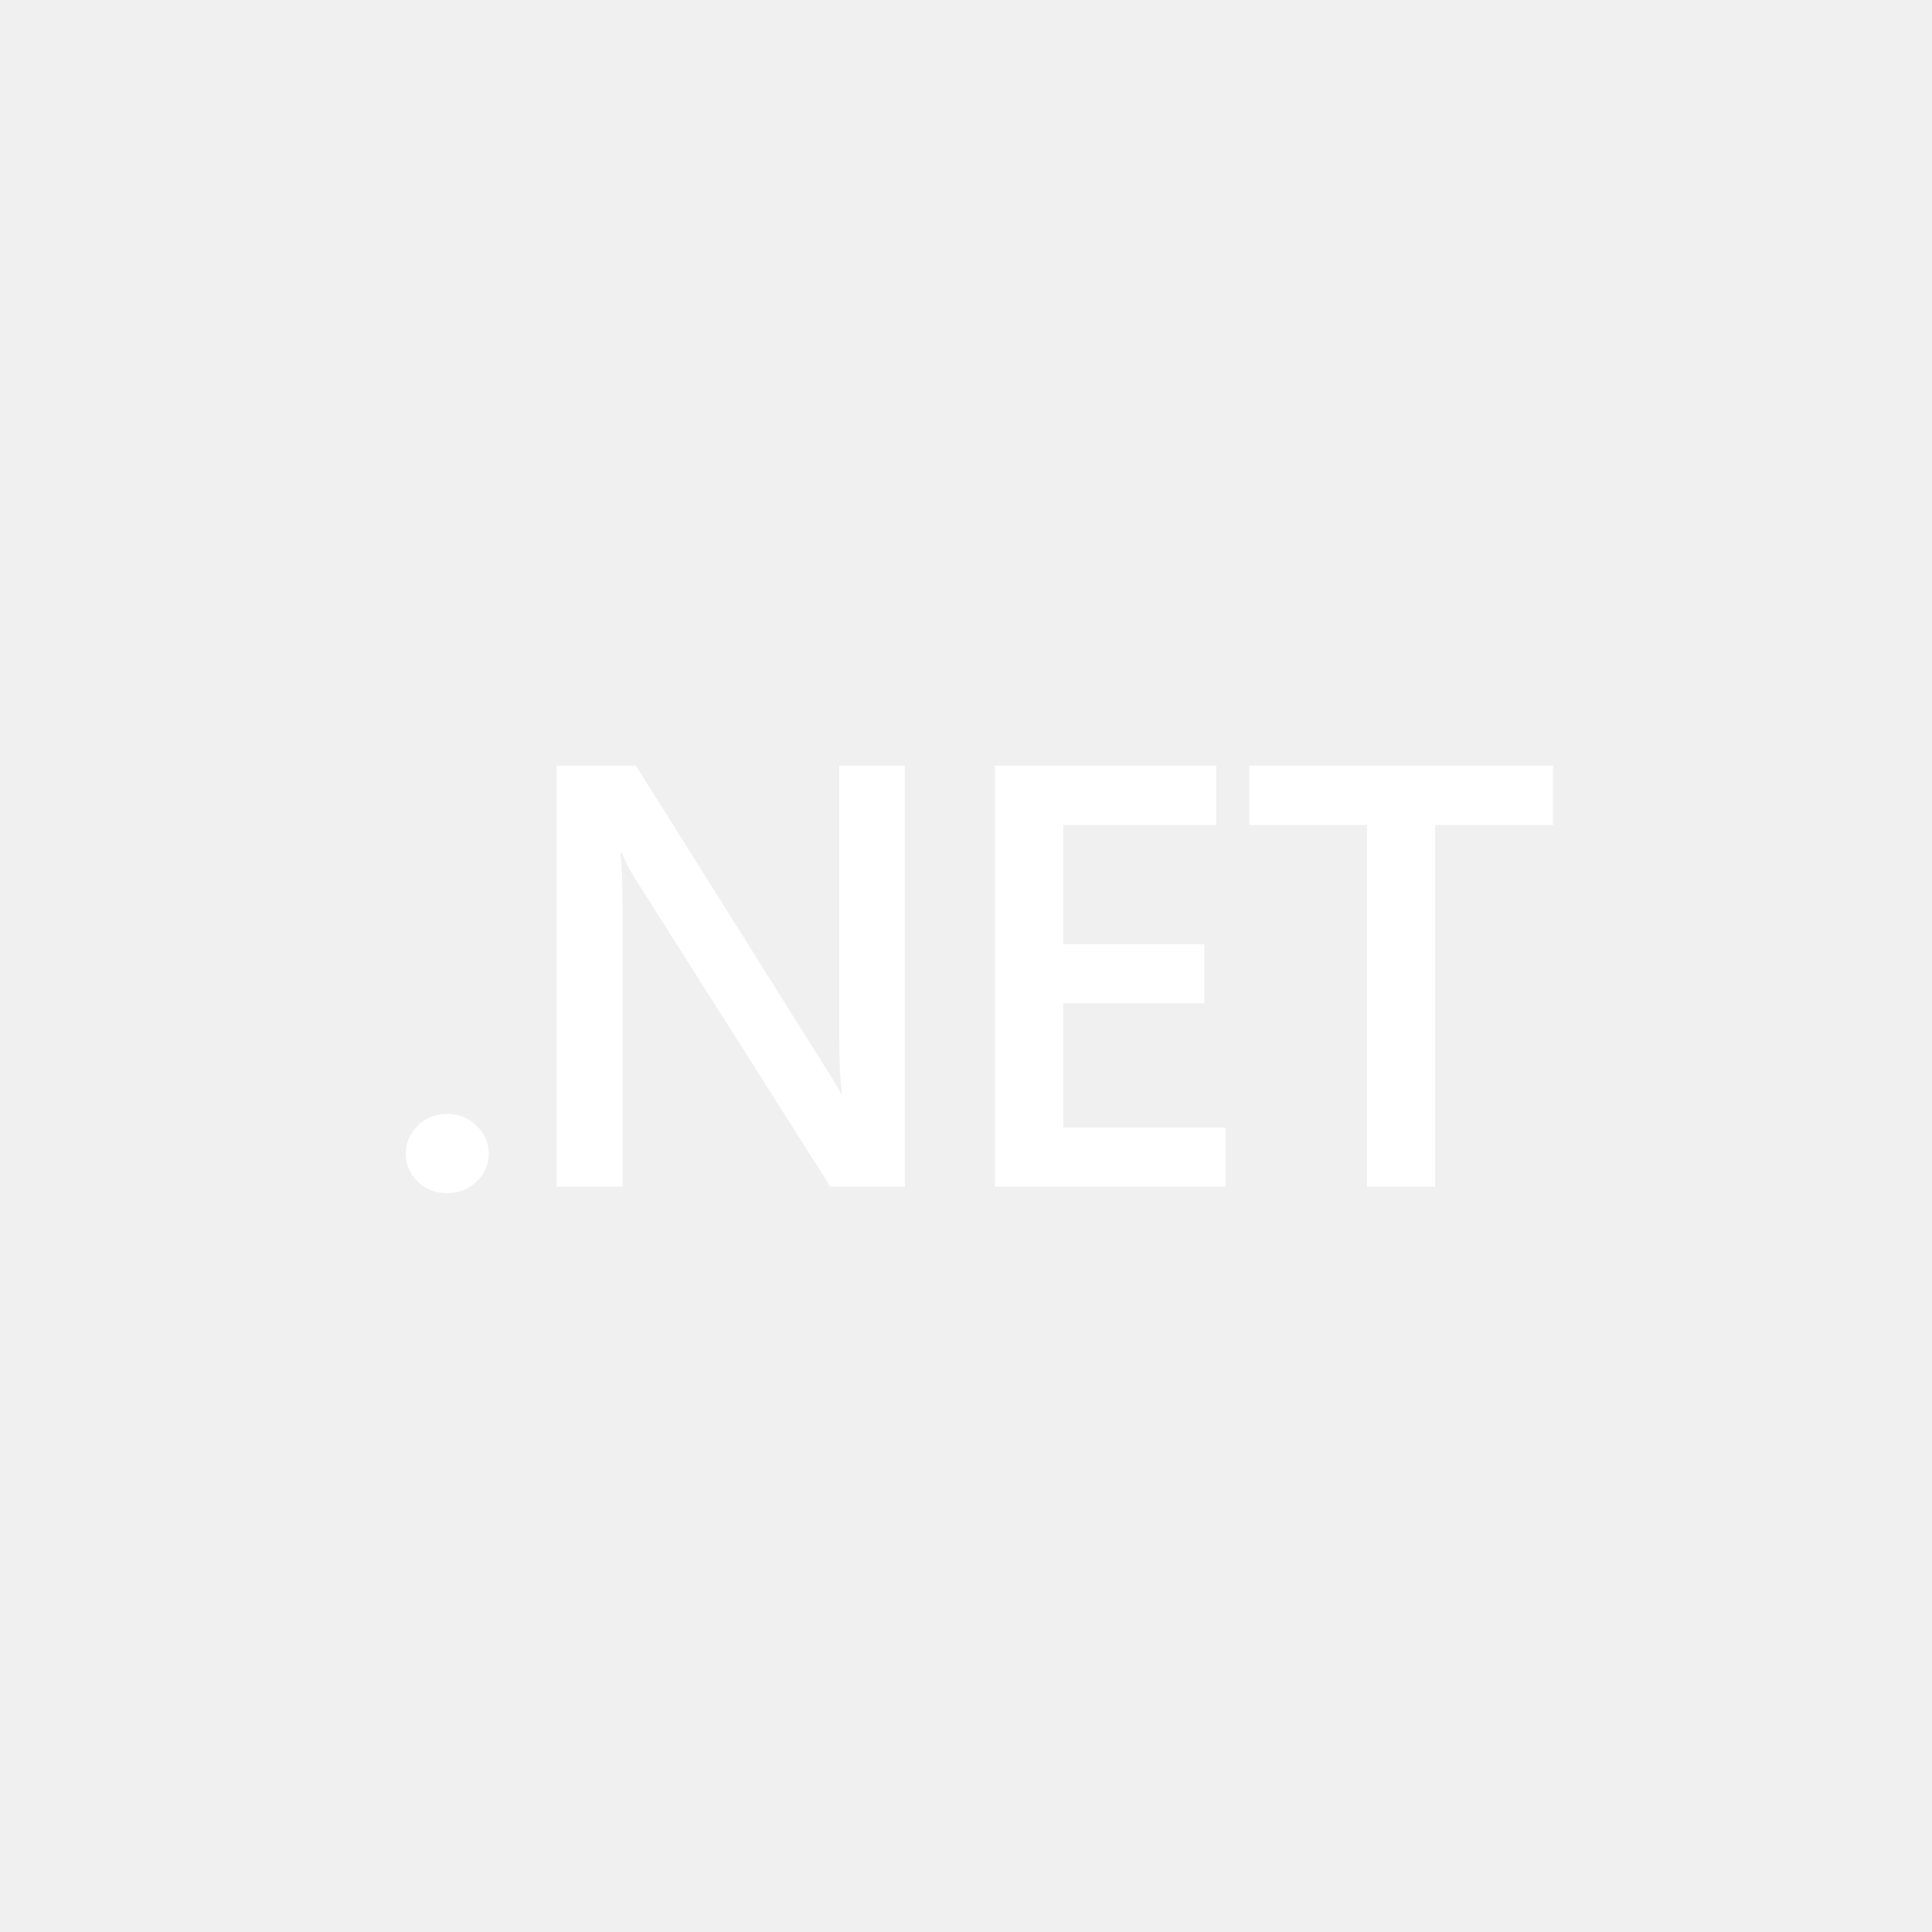
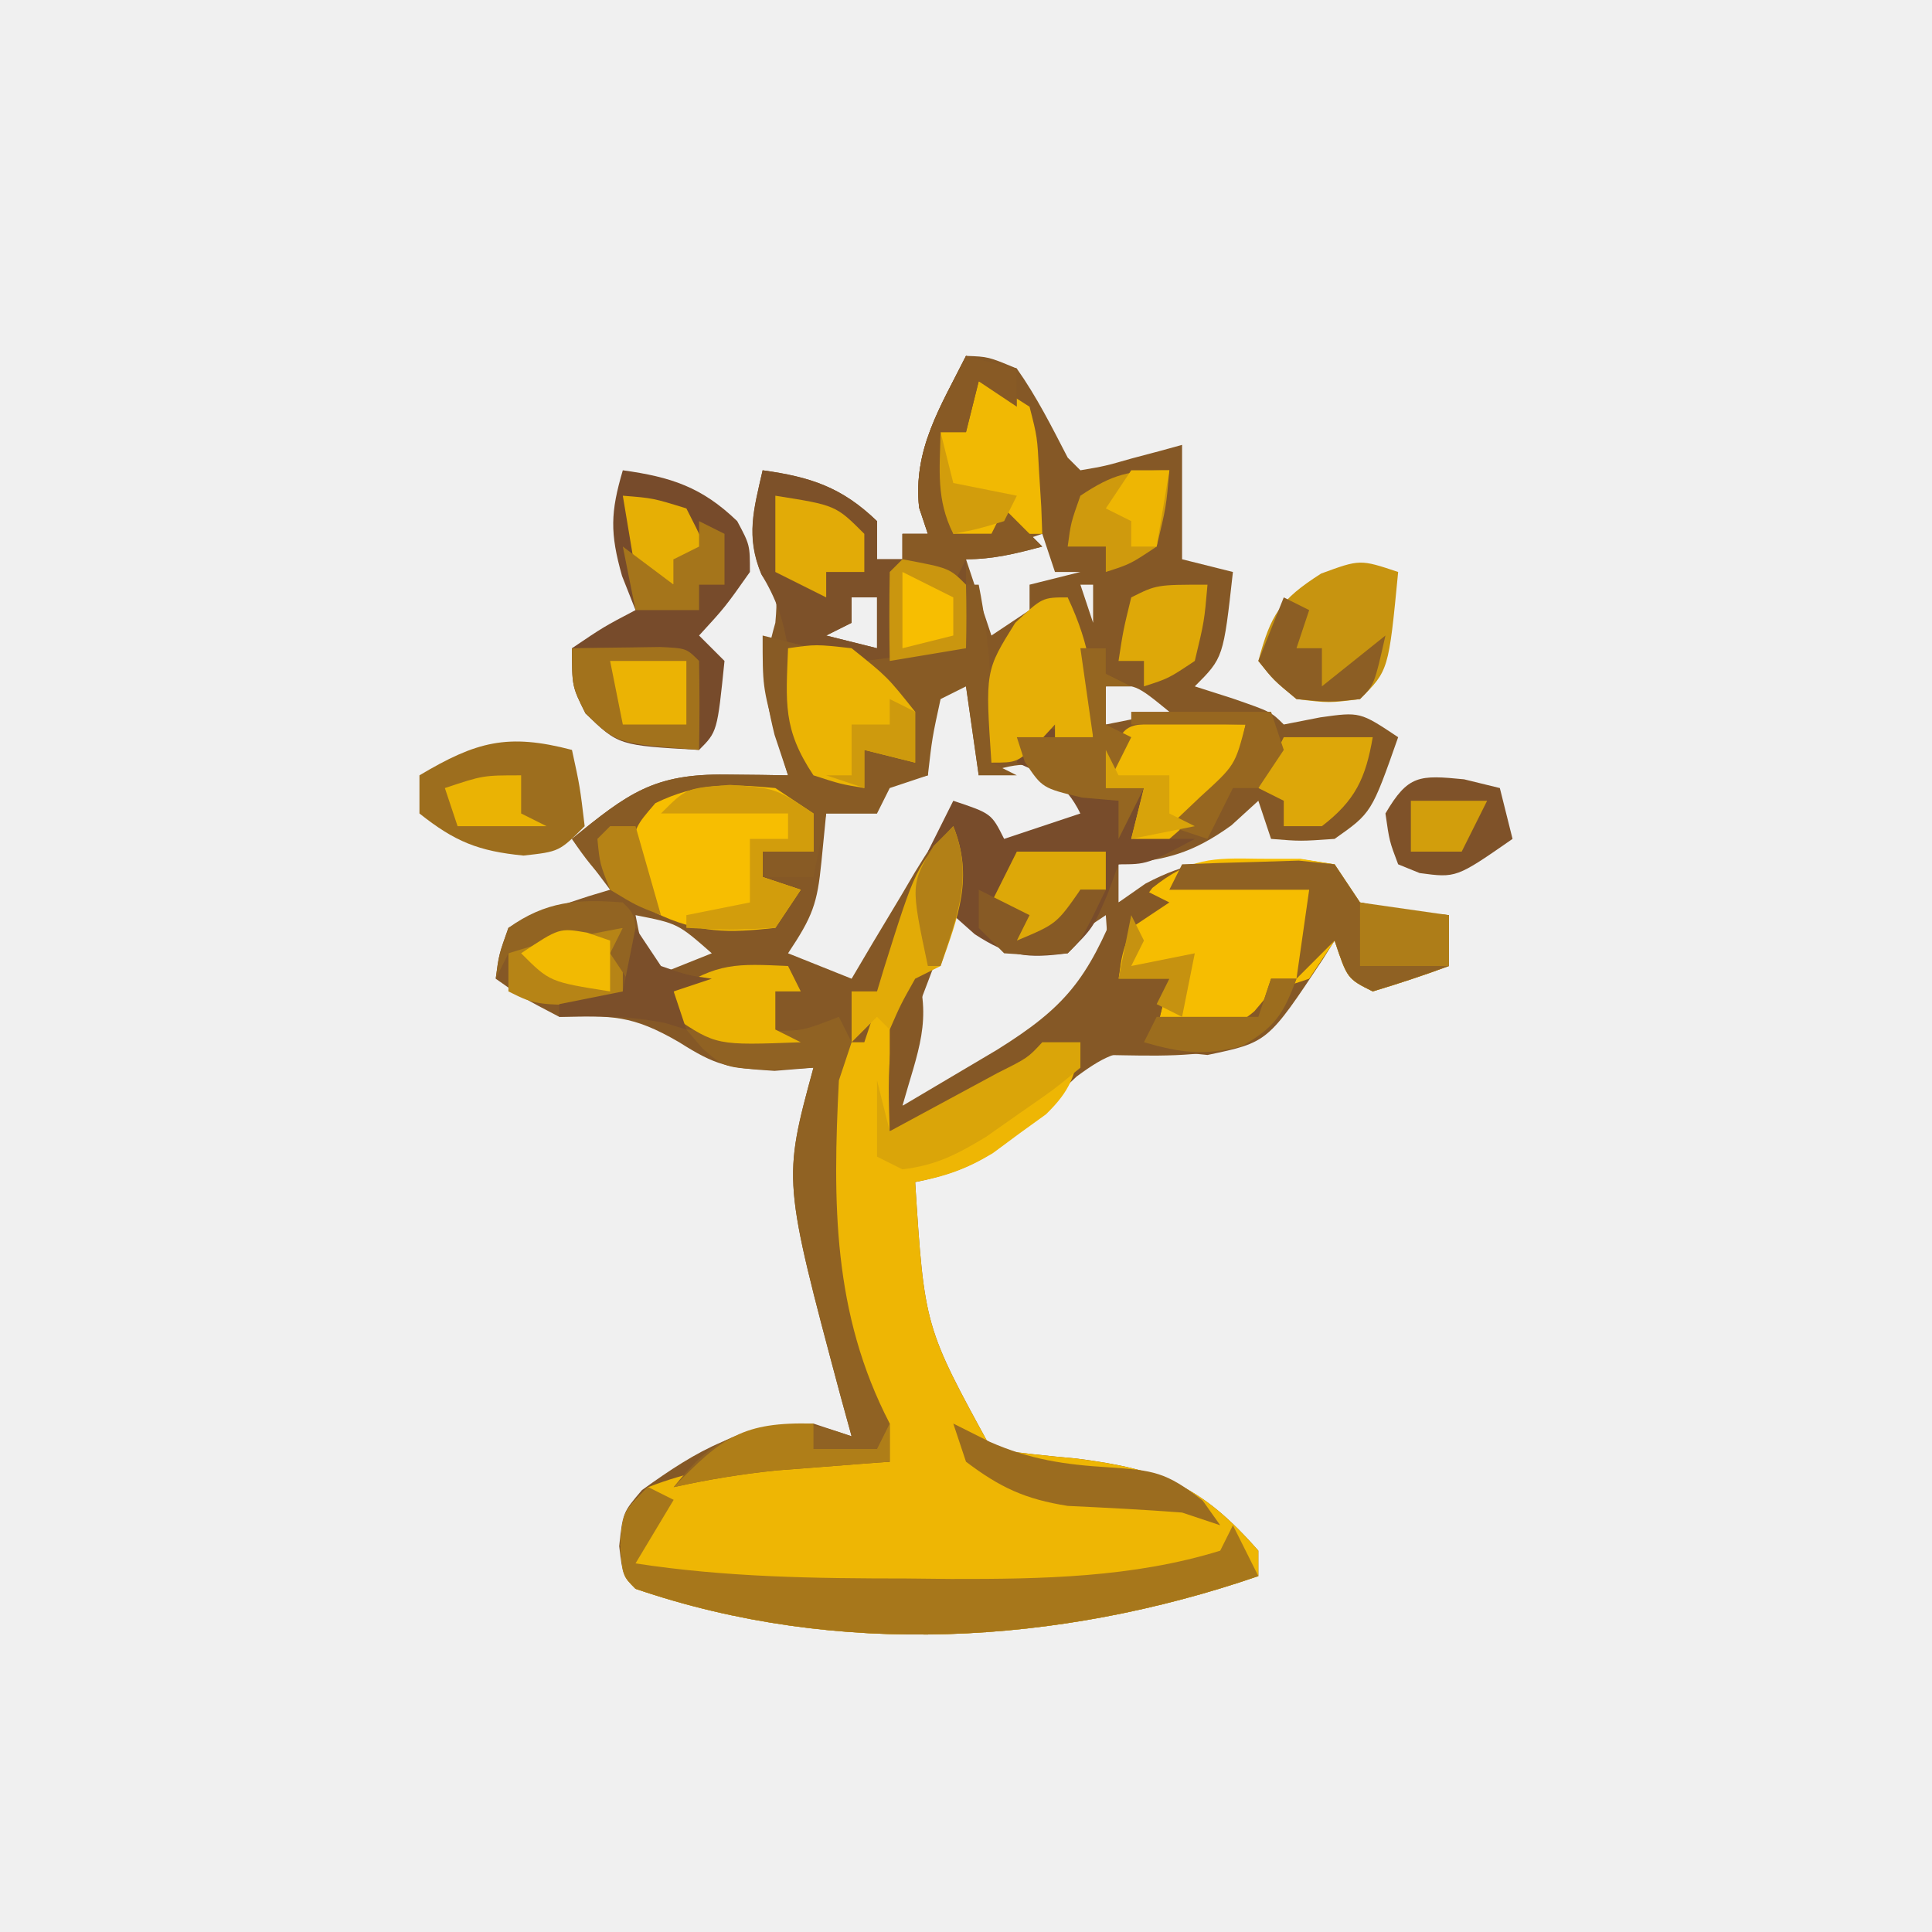
- <svg xmlns="http://www.w3.org/2000/svg" width="456" height="456" viewBox="0 0 456 456" version="1.1" xml:space="preserve" style="fill-rule:evenodd;clip-rule:evenodd;stroke-linejoin:round;stroke-miterlimit:2;">
-   <path d="m 105.5,281.609 c -2.703,0 -5.001,-0.9 -6.893,-2.702 -1.892,-1.848 -2.838,-4.042 -2.838,-6.582 0,-2.587 0.946,-4.804 2.838,-6.652 1.892,-1.848 4.19,-2.772 6.893,-2.772 2.748,0 5.068,0.924 6.96,2.772 1.937,1.848 2.906,4.064 2.906,6.652 0,2.54 -0.968,4.734 -2.906,6.582 -1.892,1.802 -4.212,2.702 -6.96,2.702 z" style="fill:#ffffff;fill-rule:nonzero;stroke-width:0.838" />
-   <path d="M 213.561,280.084 H 195.99 L 149.7,207.054 c -1.171,-1.848 -2.14,-3.765 -2.906,-5.751 h -0.406 c 0.361,2.125 0.541,6.675 0.541,13.65 v 65.132 h -15.543 v -99.36 h 18.719 l 44.737,71.298 c 1.892,2.957 3.109,4.989 3.649,6.098 h 0.27 c -0.45,-2.632 -0.676,-7.09 -0.676,-13.373 v -64.023 h 15.476 z" style="fill:#ffffff;fill-rule:nonzero;stroke-width:0.838" />
-   <path d="m 289.251,280.084 h -54.401 v -99.36 h 52.238 v 13.997 h -36.154 v 28.131 h 33.316 v 13.927 h -33.316 v 29.378 h 38.316 z" style="fill:#ffffff;fill-rule:nonzero;stroke-width:0.838" />
-   <path d="M 366.565,194.721 H 338.722 v 85.363 h -16.084 v -85.363 h -27.775 v -13.997 h 71.701 z" style="fill:#ffffff;fill-rule:nonzero;stroke-width:0.838" />
+ <svg xmlns="http://www.w3.org/2000/svg" version="1.1" width="152" height="152">
+   <path d="M0 0 C1.75 0.062 1.75 0.062 4 1 C5.578 3.237 6.735 5.558 8 8 C8.495 8.495 8.495 8.495 9 9 C10.921 8.673 10.921 8.673 13.062 8.062 C13.796 7.868 14.529 7.673 15.285 7.473 C15.851 7.317 16.417 7.161 17 7 C17 10 17 13 17 16 C18.32 16.33 19.64 16.66 21 17 C20.25 23.75 20.25 23.75 18 26 C18.969 26.309 19.939 26.619 20.938 26.938 C24 28 24 28 25 29 C25.949 28.814 26.898 28.629 27.875 28.438 C31 28 31 28 34 30 C31.908 35.953 31.908 35.953 29 38 C26.312 38.188 26.312 38.188 24 38 C23.67 37.01 23.34 36.02 23 35 C21.948 35.959 21.948 35.959 20.875 36.938 C17.772 39.164 15.754 39.651 12 40 C12 40.99 12 41.98 12 43 C12.697 42.513 13.395 42.025 14.113 41.523 C17.412 39.783 19.484 39.597 23.188 39.625 C24.756 39.613 24.756 39.613 26.355 39.602 C27.228 39.733 28.101 39.865 29 40 C29.66 40.99 30.32 41.98 31 43 C34.568 43.736 34.568 43.736 38 44 C38 45.32 38 46.64 38 48 C36.023 48.731 34.019 49.394 32 50 C30 49 30 49 29 46 C28.697 46.482 28.394 46.964 28.082 47.461 C23.74 54.008 23.74 54.008 19 55 C17.144 54.814 17.144 54.814 15.25 54.625 C12.221 54.511 11.179 54.868 8.695 56.703 C7.154 58.146 5.629 59.607 4.121 61.086 C1.604 63.358 -0.688 64.321 -4 65 C-3.268 76.381 -3.268 76.381 2 86 C4.221 86.311 6.453 86.551 8.688 86.75 C15.398 87.605 18.559 88.925 23 94 C23 94.66 23 95.32 23 96 C7.312 101.398 -10.115 102.436 -26 97 C-27 96 -27 96 -27.285 93.641 C-27 91 -27 91 -25.496 89.234 C-21.02 86.007 -17.703 84.112 -12 84 C-10.515 84.495 -10.515 84.495 -9 85 C-9.433 83.424 -9.433 83.424 -9.875 81.816 C-14.41 64.856 -14.41 64.856 -12 56 C-13.011 56.083 -14.021 56.165 -15.062 56.25 C-18.763 56.015 -19.657 55.842 -22.562 54 C-26.294 51.829 -27.828 51.909 -32 52 C-34.875 50.5 -34.875 50.5 -37 49 C-36.754 47.109 -36.754 47.109 -36 45 C-34.152 43.953 -34.152 43.953 -31.938 43.25 C-31.204 43.008 -30.471 42.765 -29.715 42.516 C-29.149 42.345 -28.583 42.175 -28 42 C-28.99 40.68 -29.98 39.36 -31 38 C-26.597 34.408 -24.56 32.865 -18.875 32.938 C-17.965 32.947 -17.055 32.956 -16.117 32.965 C-15.419 32.976 -14.72 32.988 -14 33 C-14.351 31.948 -14.701 30.896 -15.062 29.812 C-15.962 26.155 -16.005 24.518 -15 21 C-14.827 18.944 -14.827 18.944 -16.062 17.25 C-17.326 14.217 -16.715 12.145 -16 9 C-12.224 9.524 -9.776 10.327 -7 13 C-7 13.99 -7 14.98 -7 16 C-6.34 16 -5.68 16 -5 16 C-5 15.34 -5 14.68 -5 14 C-4.34 14 -3.68 14 -3 14 C-3.227 13.319 -3.454 12.639 -3.688 11.938 C-4.176 7.348 -2.01 4.019 0 0 Z M6 14 C4.02 14.66 2.04 15.32 0 16 C0.66 17.98 1.32 19.96 2 22 C2.99 21.34 3.98 20.68 5 20 C5 19.34 5 18.68 5 18 C6.32 17.67 7.64 17.34 9 17 C8.34 17 7.68 17 7 17 C6.67 16.01 6.34 15.02 6 14 Z M9 18 C9.33 18.99 9.66 19.98 10 21 C10 20.01 10 19.02 10 18 C9.67 18 9.34 18 9 18 Z M-9 19 C-9 19.66 -9 20.32 -9 21 C-9.99 21.495 -9.99 21.495 -11 22 C-9.68 22.33 -8.36 22.66 -7 23 C-7 21.68 -7 20.36 -7 19 C-7.66 19 -8.32 19 -9 19 Z M-2 26 C-3.356 27.125 -3.356 27.125 -3.062 30.062 C-3.042 31.032 -3.021 32.001 -3 33 C-4.32 33.33 -5.64 33.66 -7 34 C-7 34.66 -7 35.32 -7 36 C-8.32 36 -9.64 36 -11 36 C-11.124 37.258 -11.248 38.516 -11.375 39.812 C-11.699 43.103 -12.066 44.099 -14 47 C-11.525 47.99 -11.525 47.99 -9 49 C-8.446 48.062 -7.891 47.123 -7.32 46.156 C-6.589 44.937 -5.857 43.719 -5.125 42.5 C-4.76 41.88 -4.395 41.26 -4.02 40.621 C-3.068 39.046 -2.039 37.519 -1 36 C-0.34 36 0.32 36 1 36 C1.99 37.485 1.99 37.485 3 39 C5.64 38.34 8.28 37.68 11 37 C10.34 36.67 9.68 36.34 9 36 C8.67 35.01 8.34 34.02 8 33 C5.056 31.822 4.1 31.967 1 33 C0.67 30.69 0.34 28.38 0 26 C-0.66 26 -1.32 26 -2 26 Z M11 26 C11 26.99 11 27.98 11 29 C12.65 28.67 14.3 28.34 16 28 C13.324 25.815 13.324 25.815 11 26 Z M-26 44 C-25.67 45.65 -25.34 47.3 -25 49 C-23.35 48.34 -21.7 47.68 -20 47 C-22.672 44.657 -22.672 44.657 -26 44 Z M-1 44 C-1.675 45.747 -2.339 47.498 -3 49.25 C-3.371 50.225 -3.743 51.199 -4.125 52.203 C-5.199 55.148 -5.199 55.148 -5 59 C0.992 57.617 5.725 54.338 10 50 C11.203 46.754 11.203 46.754 11 44 C10.01 44.66 9.02 45.32 8 46 C4.303 46.379 2.226 45.726 -1 44 Z " fill="#855826" transform="translate(76,28)" />
+   <path d="M0 0 C0.33 0 0.66 0 1 0 C1 3.3 1 6.6 1 10 C1.748 9.578 2.495 9.157 3.266 8.723 C4.25 8.175 5.235 7.627 6.25 7.062 C7.225 6.517 8.199 5.972 9.203 5.41 C11.536 4.234 13.454 3.479 16 3 C15.619 5.619 15.213 6.792 13.293 8.668 C12.598 9.169 11.903 9.671 11.188 10.188 C10.5 10.697 9.813 11.206 9.105 11.73 C7.038 12.977 5.359 13.56 3 14 C3.732 25.381 3.732 25.381 9 35 C11.221 35.311 13.453 35.551 15.688 35.75 C22.398 36.605 25.559 37.925 30 43 C30 43.66 30 44.32 30 45 C14.312 50.398 -3.115 51.436 -19 46 C-20 45 -20 45 -20.188 42.562 C-20 40 -20 40 -18 38 C-11.733 35.548 -5.659 35.803 1 36 C0.584 35.13 0.584 35.13 0.16 34.242 C-0.202 33.461 -0.564 32.68 -0.938 31.875 C-1.297 31.109 -1.657 30.344 -2.027 29.555 C-4.059 24.218 -4.136 18.974 -4.125 13.312 C-4.129 11.358 -4.129 11.358 -4.133 9.363 C-4 6 -4 6 -3 3 C-2.34 3 -1.68 3 -1 3 C-0.67 2.01 -0.34 1.02 0 0 Z " fill="#EEB604" transform="translate(69,79)" />
+   <path d="M0 0 C1.32 0.33 2.64 0.66 4 1 C4 1.99 4 2.98 4 4 C3.01 3.34 2.02 2.68 1 2 C0.67 3.32 0.34 4.64 0 6 C-0.66 6 -1.32 6 -2 6 C-1.67 8.64 -1.34 11.28 -1 14 C-0.01 14 0.98 14 2 14 C2.33 13.34 2.66 12.68 3 12 C3.99 12.99 4.98 13.98 6 15 C3.924 15.553 2.156 16 0 16 C0 18.31 0 20.62 0 23 C-2.31 23.66 -4.62 24.32 -7 25 C-6.505 25.413 -6.01 25.825 -5.5 26.25 C-4 28 -4 28 -4 32 C-5.32 31.67 -6.64 31.34 -8 31 C-8 31.99 -8 32.98 -8 34 C-9.875 33.688 -9.875 33.688 -12 33 C-14.457 29.315 -14.076 27.35 -14 23 C-14.403 20.648 -14.897 19.172 -16.125 17.125 C-17.34 14.174 -16.693 12.051 -16 9 C-12.224 9.524 -9.776 10.327 -7 13 C-7 13.99 -7 14.98 -7 16 C-6.34 16 -5.68 16 -5 16 C-5 15.34 -5 14.68 -5 14 C-4.34 14 -3.68 14 -3 14 C-3.227 13.319 -3.454 12.639 -3.688 11.938 C-4.176 7.348 -2.01 4.019 0 0 Z M-9 19 C-9 19.66 -9 20.32 -9 21 C-9.99 21.495 -9.99 21.495 -11 22 C-9.68 22.33 -8.36 22.66 -7 23 C-7 21.68 -7 20.36 -7 19 C-7.66 19 -8.32 19 -9 19 Z " fill="#7D5129" transform="translate(76,28)" />
+   <path d="M0 0 C1.582 0.002 1.582 0.002 3.195 0.004 C4.522 0.219 4.522 0.219 5.875 0.438 C6.535 1.427 7.195 2.417 7.875 3.438 C11.443 4.174 11.443 4.174 14.875 4.438 C14.875 5.758 14.875 7.077 14.875 8.438 C12.898 9.168 10.894 9.832 8.875 10.438 C6.875 9.438 6.875 9.438 5.875 6.438 C4.885 7.923 4.885 7.923 3.875 9.438 C2.885 9.768 1.895 10.098 0.875 10.438 C0.225 11.211 0.225 11.211 -0.438 12 C-2.911 14.107 -4.989 13.647 -8.125 13.438 C-7.795 12.117 -7.465 10.797 -7.125 9.438 C-8.445 9.438 -9.765 9.438 -11.125 9.438 C-10.79 6.427 -10.336 4.709 -8.461 2.293 C-5.474 -0.08 -3.775 -0.07 0 0 Z " fill="#F6BD01" transform="translate(99.125,67.5625)" />
+   <path d="M0 0 C3.79 0.526 6.218 1.318 9 4 C10 5.875 10 5.875 10 8 C8.062 10.75 8.062 10.75 6 13 C6.66 13.66 7.32 14.32 8 15 C7.432 20.568 7.432 20.568 6 22 C-0.33 21.648 -0.33 21.648 -2.938 19.125 C-4 17 -4 17 -4 14 C-1.5 12.312 -1.5 12.312 1 11 C0.474 9.67 0.474 9.67 -0.062 8.312 C-1.018 4.938 -0.972 3.303 0 0 Z " fill="#774B2B" transform="translate(49,37)" />
+   <path d="M0 0 C0.66 0 1.32 0 2 0 C2 0.66 2 1.32 2 2 C2.66 2.33 3.32 2.66 4 3 C3.34 3 2.68 3 2 3 C2 3.99 2 4.98 2 6 C2.66 6.33 3.32 6.66 4 7 C3.34 8.32 2.68 9.64 2 11 C2.99 11 3.98 11 5 11 C4.67 12.32 4.34 13.64 4 15 C5.65 15 7.3 15 9 15 C5.25 17 5.25 17 3 17 C2.711 17.784 2.422 18.567 2.125 19.375 C1 22 1 22 -1 24 C-4.192 24.42 -5.585 24.269 -8.312 22.5 C-8.869 22.005 -9.426 21.51 -10 21 C-10.33 21.66 -10.66 22.32 -11 23 C-10.67 20.36 -10.34 17.72 -10 15 C-10.99 15.495 -10.99 15.495 -12 16 C-11.34 14.68 -10.68 13.36 -10 12 C-7 13 -7 13 -6 15 C-4.02 14.34 -2.04 13.68 0 13 C-1.255 10.489 -2.501 10.129 -5 9 C-4.67 8.01 -4.34 7.02 -4 6 C-2.35 6.33 -0.7 6.66 1 7 C0.67 4.69 0.34 2.38 0 0 Z " fill="#784C2B" transform="translate(85,51)" />
+   <path d="M0 0 C0.33 0 0.66 0 1 0 C1.953 4.763 2.083 9.167 2 14 C2.66 14.33 3.32 14.66 4 15 C3.01 15 2.02 15 1 15 C0.67 12.69 0.34 10.38 0 8 C-0.99 8.495 -0.99 8.495 -2 9 C-2.658 12.029 -2.658 12.029 -3 15 C-3.99 15.33 -4.98 15.66 -6 16 C-6.33 16.66 -6.66 17.32 -7 18 C-8.32 18 -9.64 18 -11 18 C-11.33 19.65 -11.66 21.3 -12 23 C-13.32 23 -14.64 23 -16 23 C-16 22.34 -16 21.68 -16 21 C-14.68 21 -13.36 21 -12 21 C-12.33 20.01 -12.66 19.02 -13 18 C-16.019 16.491 -18.673 16.825 -22 17 C-22.99 17.66 -23.98 18.32 -25 19 C-25.281 21.806 -25.267 23.466 -24 26 C-27.367 24.607 -28.986 23.021 -31 20 C-26.597 16.408 -24.56 14.865 -18.875 14.938 C-17.965 14.947 -17.055 14.956 -16.117 14.965 C-15.419 14.976 -14.72 14.988 -14 15 C-14.33 13.928 -14.66 12.855 -15 11.75 C-16 8 -16 8 -16 4 C-14.68 4.33 -13.36 4.66 -12 5 C-12.66 5 -13.32 5 -14 5 C-13.771 6.462 -13.516 7.92 -13.25 9.375 C-13.111 10.187 -12.972 10.999 -12.828 11.836 C-12.183 14.177 -12.183 14.177 -9.922 15.289 C-9.288 15.524 -8.653 15.758 -8 16 C-8 15.01 -8 14.02 -8 13 C-6.68 13.33 -5.36 13.66 -4 14 C-5.125 11.028 -6.223 8.666 -8 6 C-5.36 5.67 -2.72 5.34 0 5 C0 3.35 0 1.7 0 0 Z " fill="#885B25" transform="translate(76,46)" />
+   <path d="M0 0 C0.66 0.33 1.32 0.66 2 1 C0.515 3.475 0.515 3.475 -1 6 C6.113 7.096 13.123 7.184 20.312 7.188 C21.472 7.2 22.632 7.212 23.826 7.225 C30.939 7.237 38.147 7.122 45 5 C45.33 4.34 45.66 3.68 46 3 C46.66 4.32 47.32 5.64 48 7 C32.312 12.398 14.885 13.436 -1 8 C-2 7 -2 7 -2.188 4.562 C-2 2 -2 2 0 0 Z " fill="#A7771B" transform="translate(51,117)" />
+   <path d="M0 0 C0.99 0.66 1.98 1.32 3 2 C3 2.99 3 3.98 3 5 C1.68 5 0.36 5 -1 5 C-1 5.66 -1 6.32 -1 7 C-0.01 7.33 0.98 7.66 2 8 C1.01 9.485 1.01 9.485 0 11 C-3.65 11.406 -6.111 11.433 -9.438 9.812 C-11 8 -11 8 -11.5 5.5 C-11 3 -11 3 -9.438 1.188 C-6.126 -0.426 -3.639 -0.331 0 0 Z " fill="#F7BE01" transform="translate(61,62)" />
+   <path d="M0 0 C0.33 0.66 0.66 1.32 1 2 C0.67 2.99 0.34 3.98 0 5 C-0.489 14.588 -0.505 23.313 4 32 C4 32.99 4 33.98 4 35 C3.192 35.061 2.384 35.121 1.551 35.184 C0.482 35.267 -0.586 35.351 -1.688 35.438 C-2.743 35.519 -3.799 35.6 -4.887 35.684 C-7.651 35.965 -10.289 36.402 -13 37 C-10.57 33.987 -9.281 33.064 -5.438 32.188 C-2 32 -2 32 1 33 C0.711 31.949 0.422 30.899 0.125 29.816 C-4.41 12.856 -4.41 12.856 -2 4 C-3.093 4.062 -4.186 4.124 -5.312 4.188 C-9 4 -9 4 -10.73 2.488 C-11.149 1.997 -11.568 1.506 -12 1 C-11.078 1.017 -11.078 1.017 -10.137 1.035 C-8.924 1.049 -8.924 1.049 -7.688 1.062 C-6.887 1.074 -6.086 1.086 -5.262 1.098 C-2.831 1.097 -2.831 1.097 0 0 Z " fill="#906223" transform="translate(66,80)" />
+   <path d="M0 0 C0.66 0.33 1.32 0.66 2 1 C1.01 1.66 0.02 2.32 -1 3 C-1.724 5.059 -1.724 5.059 -2 7 C-0.68 7 0.64 7 2 7 C1.67 8.32 1.34 9.64 1 11 C3.64 10.67 6.28 10.34 9 10 C9.33 9.01 9.66 8.02 10 7 C10.66 7 11.32 7 12 7 C11.027 9.654 10.342 10.799 7.875 12.25 C4.139 13.225 0.861 13.063 -3 13 C-3.99 13.495 -3.99 13.495 -5 14 C-5 13.34 -5 12.68 -5 12 C-5.748 12.422 -6.495 12.843 -7.266 13.277 C-8.25 13.825 -9.235 14.373 -10.25 14.938 C-11.225 15.483 -12.199 16.028 -13.203 16.59 C-15.536 17.766 -17.454 18.521 -20 19 C-20.167 14.079 -20.248 10.497 -18 6 C-16.583 10.251 -17.807 12.719 -19 17 C-17.415 16.065 -15.832 15.127 -14.25 14.188 C-13.368 13.665 -12.487 13.143 -11.578 12.605 C-6.141 9.22 -4.461 7.041 -2 1 C-1.34 0.67 -0.68 0.34 0 0 Z " fill="#855826" transform="translate(90,70)" />
+   <path d="M0 0 C1.958 -0.081 3.916 -0.139 5.875 -0.188 C7.511 -0.24 7.511 -0.24 9.18 -0.293 C10.11 -0.196 11.041 -0.1 12 0 C12.66 0.99 13.32 1.98 14 3 C17.568 3.736 17.568 3.736 21 4 C21 5.32 21 6.64 21 8 C19.023 8.731 17.019 9.394 15 10 C13 9 13 9 12 6 C11.01 6.99 10.02 7.98 9 9 C9.33 6.69 9.66 4.38 10 2 C6.37 2 2.74 2 -1 2 C-0.67 1.34 -0.34 0.68 0 0 Z " fill="#8F6123" transform="translate(93,68)" />
+   <path d="M0 0 C0.625 2.875 0.625 2.875 1 6 C-1 8 -1 8 -3.812 8.312 C-7.369 7.964 -9.213 7.213 -12 5 C-12 4.01 -12 3.02 -12 2 C-7.528 -0.662 -5.066 -1.327 0 0 Z " fill="#9D6E1E" transform="translate(45,59)" />
+   <path d="M0 0 C-0.75 7.75 -0.75 7.75 -3 10 C-5.438 10.312 -5.438 10.312 -8 10 C-9.812 8.5 -9.812 8.5 -11 7 C-10.015 3.354 -9.311 2.198 -6.062 0.125 C-3 -1 -3 -1 0 0 Z " fill="#C79410" transform="translate(110,45)" />
+   <path d="M0 0 C2.188 -0.312 2.188 -0.312 5 0 C7.812 2.25 7.812 2.25 10 5 C10 6.32 10 7.64 10 9 C8.68 8.67 7.36 8.34 6 8 C6 8.99 6 9.98 6 11 C4.125 10.688 4.125 10.688 2 10 C-0.429 6.356 -0.162 4.288 0 0 Z " fill="#EBB404" transform="translate(62,51)" />
+   <path d="M0 0 C1.953 0.68 1.953 0.68 4 2 C4.609 4.383 4.609 4.383 4.75 7.125 C4.807 8.035 4.863 8.945 4.922 9.883 C4.948 10.581 4.973 11.28 5 12 C2.667 12 0.333 12 -2 12 C-3.354 9.291 -3.065 6.991 -3 4 C-2.34 4 -1.68 4 -1 4 C-0.67 2.68 -0.34 1.36 0 0 Z " fill="#F1B903" transform="translate(77,30)" />
+   <path d="M0 0 C1.802 3.83 2.196 6.781 2 11 C1.01 11.33 0.02 11.66 -1 12 C-1 11.34 -1 10.68 -1 10 C-1.454 10.495 -1.907 10.99 -2.375 11.5 C-4 13 -4 13 -6 13 C-6.489 5.783 -6.489 5.783 -4.125 2 C-2 0 -2 0 0 0 Z " fill="#E6AF06" transform="translate(84,47)" />
+   <path d="M0 0 C1.236 0.017 1.236 0.017 2.496 0.035 C3.322 0.044 4.149 0.053 5 0.062 C5.638 0.074 6.276 0.086 6.934 0.098 C6.115 4.357 4.229 6.273 0.934 9.098 C-0.056 9.098 -1.046 9.098 -2.066 9.098 C-1.736 7.778 -1.406 6.458 -1.066 5.098 C-2.056 5.098 -3.046 5.098 -4.066 5.098 C-2.947 0.139 -2.947 0.139 0 0 Z " fill="#F0B803" transform="translate(91.06641,56.90234)" />
+   <path d="M0 0 C1.479 -0.027 2.958 -0.046 4.438 -0.062 C5.261 -0.074 6.085 -0.086 6.934 -0.098 C9 0 9 0 10 1 C10.041 3.333 10.042 5.667 10 8 C3.529 7.512 3.529 7.512 1.062 5.125 C0 3 0 3 0 0 Z " fill="#A2721C" transform="translate(45,51)" />
+   <path d="M0 0 C1.32 0.33 2.64 0.66 4 1 C4 1.99 4 2.98 4 4 C3.01 3.34 2.02 2.68 1 2 C0.67 3.32 0.34 4.64 0 6 C-0.66 6 -1.32 6 -2 6 C-1.67 8.64 -1.34 11.28 -1 14 C-0.01 14 0.98 14 2 14 C2.33 13.34 2.66 12.68 3 12 C3.99 12.99 4.98 13.98 6 15 C3.924 15.553 2.156 16 0 16 C-0.33 16.66 -0.66 17.32 -1 18 C-2.32 17.34 -3.64 16.68 -5 16 C-5 15.34 -5 14.68 -5 14 C-4.34 14 -3.68 14 -3 14 C-3.227 13.319 -3.454 12.639 -3.688 11.938 C-4.176 7.348 -2.01 4.019 0 0 Z " fill="#885A25" transform="translate(76,28)" />
+   <path d="M0 0 C1.392 0.34 1.392 0.34 2.812 0.688 C3.143 2.007 3.473 3.328 3.812 4.688 C-0.618 7.764 -0.618 7.764 -3.5 7.375 C-4.057 7.148 -4.614 6.921 -5.188 6.688 C-5.875 4.875 -5.875 4.875 -6.188 2.688 C-4.404 -0.356 -3.533 -0.346 0 0 Z " fill="#7F5229" transform="translate(115.1875,61.3125)" />
+   <path d="M0 0 C0.99 0 1.98 0 3 0 C3 0.66 3 1.32 3 2 C0.953 3.691 0.953 3.691 -1.75 5.562 C-2.632 6.183 -3.513 6.803 -4.422 7.441 C-6.73 8.837 -8.344 9.671 -11 10 C-11.66 9.67 -12.32 9.34 -13 9 C-13 7.02 -13 5.04 -13 3 C-12.67 4.32 -12.34 5.64 -12 7 C-10.186 6.023 -8.374 5.043 -6.562 4.062 C-5.553 3.517 -4.544 2.972 -3.504 2.41 C-1.133 1.223 -1.133 1.223 0 0 Z " fill="#DAA509" transform="translate(82,82)" />
+   <path d="M0 0 C1.602 4.004 0.409 7.07 -1 11 C-1.99 11.495 -1.99 11.495 -3 12 C-4.134 14.017 -4.134 14.017 -5 16 C-5.33 15.67 -5.66 15.34 -6 15 C-6.66 15.66 -7.32 16.32 -8 17 C-8 15.68 -8 14.36 -8 13 C-7.34 13 -6.68 13 -6 13 C-5.818 12.397 -5.636 11.793 -5.449 11.172 C-2.953 3.234 -2.953 3.234 0 0 Z " fill="#E2AB07" transform="translate(75,65)" />
+   <path d="M0 0 C0.66 0 1.32 0 2 0 C2 0.66 2 1.32 2 2 C2.66 2.33 3.32 2.66 4 3 C3.34 3 2.68 3 2 3 C2 3.99 2 4.98 2 6 C2.66 6.33 3.32 6.66 4 7 C3.34 8.32 2.68 9.64 2 11 C2.99 11 3.98 11 5 11 C4.34 12.32 3.68 13.64 3 15 C3 14.01 3 13.02 3 12 C2.051 11.918 1.103 11.835 0.125 11.75 C-3 11 -3 11 -4.375 8.938 C-4.581 8.298 -4.787 7.659 -5 7 C-3 7 -1 7 1 7 C0.67 4.69 0.34 2.38 0 0 Z " fill="#956621" transform="translate(85,51)" />
+   <path d="M0 0 C3.562 0.25 3.562 0.25 6.562 2.25 C6.562 3.24 6.562 4.23 6.562 5.25 C5.242 5.25 3.922 5.25 2.562 5.25 C2.562 5.91 2.562 6.57 2.562 7.25 C3.553 7.58 4.543 7.91 5.562 8.25 C4.572 9.735 4.572 9.735 3.562 11.25 C-0.062 11.438 -0.062 11.438 -3.438 11.25 C-3.438 10.92 -3.438 10.59 -3.438 10.25 C-1.788 9.92 -0.138 9.59 1.562 9.25 C1.562 7.6 1.562 5.95 1.562 4.25 C2.553 4.25 3.542 4.25 4.562 4.25 C4.562 3.59 4.562 2.93 4.562 2.25 C1.262 2.25 -2.038 2.25 -5.438 2.25 C-3.438 0.25 -3.438 0.25 0 0 Z " fill="#D29D0C" transform="translate(57.4375,61.75)" />
+   <path d="M0 0 C0.33 0.66 0.66 1.32 1 2 C0.34 2 -0.32 2 -1 2 C-1 2.99 -1 3.98 -1 5 C-0.34 5.33 0.32 5.66 1 6 C-5.625 6.25 -5.625 6.25 -9 4 C-9 3.34 -9 2.68 -9 2 C-5.565 -0.29 -4.015 -0.178 0 0 Z " fill="#EBB404" transform="translate(62,76)" />
+   <path d="M0 0 C0 1.98 0 3.96 0 6 C-6.75 6.125 -6.75 6.125 -9 5 C-9 4.01 -9 3.02 -9 2 C-5.865 0.142 -3.625 -0.201 0 0 Z " fill="#B68416" transform="translate(49,73)" />
+   <path d="M0 0 C2.31 0 4.62 0 7 0 C6.442 3.235 5.628 4.979 3 7 C2.01 7 1.02 7 0 7 C0 6.34 0 5.68 0 5 C-0.66 4.67 -1.32 4.34 -2 4 C-1.34 2.68 -0.68 1.36 0 0 Z " fill="#DDA709" transform="translate(101,58)" />
+   <path d="M0 0 C-0.25 2.875 -0.25 2.875 -1 6 C-3.062 7.375 -3.062 7.375 -5 8 C-5 7.34 -5 6.68 -5 6 C-5.99 6 -6.98 6 -8 6 C-7.75 4.125 -7.75 4.125 -7 2 C-4.418 0.279 -3.151 0 0 0 Z " fill="#CF9A0D" transform="translate(92,37)" />
+   <path d="M0 0 C2.31 0 4.62 0 7 0 C7 0.99 7 1.98 7 3 C6.34 3 5.68 3 5 3 C4.34 4.32 3.68 5.64 3 7 C2.01 7 1.02 7 0 7 C0 6.34 0 5.68 0 5 C-0.66 4.67 -1.32 4.34 -2 4 C-1.34 2.68 -0.68 1.36 0 0 Z " fill="#DDA808" transform="translate(80,67)" />
+   <path d="M0 0 C1.423 0.712 1.423 0.712 2.875 1.438 C6.035 2.827 8.75 3.234 12.188 3.438 C15.749 3.687 16.723 3.782 19.625 6.062 C20.306 7.022 20.306 7.022 21 8 C20.01 7.67 19.02 7.34 18 7 C15.004 6.77 12.009 6.619 9.008 6.477 C5.653 5.945 3.7 5.042 1 3 C0.67 2.01 0.34 1.02 0 0 Z " fill="#9B6C1F" transform="translate(75,112)" />
+   <path d="M0 0 C3.692 0.692 3.692 0.692 5 2 C5.041 3.666 5.043 5.334 5 7 C3.02 7.33 1.04 7.66 -1 8 C-1.042 5.667 -1.041 3.333 -1 1 C-0.67 0.67 -0.34 0.34 0 0 Z " fill="#CA960F" transform="translate(71,44)" />
+   <path d="M0 0 C-0.25 2.875 -0.25 2.875 -1 6 C-3.062 7.375 -3.062 7.375 -5 8 C-5 7.34 -5 6.68 -5 6 C-5.66 6 -6.32 6 -7 6 C-6.625 3.562 -6.625 3.562 -6 1 C-4 0 -4 0 0 0 Z " fill="#DEA808" transform="translate(95,46)" />
+   <path d="M0 0 C4.75 0.75 4.75 0.75 7 3 C7 3.99 7 4.98 7 6 C6.01 6 5.02 6 4 6 C4 6.66 4 7.32 4 8 C2.68 7.34 1.36 6.68 0 6 C0 4.02 0 2.04 0 0 Z " fill="#E2AB07" transform="translate(61,39)" />
+   <path d="M0 0 C0 0.66 0 1.32 0 2 C1.65 2 3.3 2 5 2 C5.33 1.34 5.66 0.68 6 0 C6 0.99 6 1.98 6 3 C5.192 3.061 4.384 3.121 3.551 3.184 C1.948 3.309 1.948 3.309 0.312 3.438 C-0.743 3.519 -1.799 3.6 -2.887 3.684 C-5.651 3.965 -8.289 4.402 -11 5 C-7.179 1.052 -5.523 -0.145 0 0 Z " fill="#AF7E18" transform="translate(64,112)" />
+   <path d="M0 0 C2.31 0.33 4.62 0.66 7 1 C7 2.32 7 3.64 7 5 C4.69 5 2.38 5 0 5 C0 3.35 0 1.7 0 0 Z " fill="#AE7D18" transform="translate(107,71)" />
+   <path d="M0 0 C2.375 0.188 2.375 0.188 5 1 C6.312 3.562 6.312 3.562 7 6 C6.01 5.67 5.02 5.34 4 5 C4 5.66 4 6.32 4 7 C3.01 6.67 2.02 6.34 1 6 C0.67 4.02 0.34 2.04 0 0 Z " fill="#E6AF05" transform="translate(49,39)" />
+   <path d="M0 0 C3.63 0 7.26 0 11 0 C11.33 0.99 11.66 1.98 12 3 C11.01 4.485 11.01 4.485 10 6 C9.34 6 8.68 6 8 6 C7.34 7.32 6.68 8.64 6 10 C5.01 9.67 4.02 9.34 3 9 C3.804 8.237 4.609 7.474 5.438 6.688 C8.168 4.206 8.168 4.206 9 1 C6.03 1 3.06 1 0 1 C0 0.67 0 0.34 0 0 Z " fill="#976720" transform="translate(89,56)" />
+   <path d="M0 0 C0.66 0.33 1.32 0.66 2 1 C1.67 1.99 1.34 2.98 1 4 C1.66 4 2.32 4 3 4 C3 4.99 3 5.98 3 7 C4.65 5.68 6.3 4.36 8 3 C7.125 6.875 7.125 6.875 6 8 C3.625 8.25 3.625 8.25 1 8 C-0.812 6.5 -0.812 6.5 -2 5 C-1.34 3.35 -0.68 1.7 0 0 Z " fill="#8C5E24" transform="translate(101,47)" />
+   <path d="M0 0 C1 1 1 1 1.062 4.062 C1.042 5.032 1.021 6.001 1 7 C0.34 6.01 -0.32 5.02 -1 4 C-0.67 3.34 -0.34 2.68 0 2 C-1.481 2.281 -2.96 2.575 -4.438 2.875 C-5.261 3.037 -6.085 3.2 -6.934 3.367 C-7.616 3.576 -8.297 3.785 -9 4 C-9.33 4.66 -9.66 5.32 -10 6 C-9.75 4.125 -9.75 4.125 -9 2 C-6.063 -0.098 -3.548 -0.288 0 0 Z " fill="#926422" transform="translate(49,71)" />
+   <path d="M0 0 C0.66 0.99 1.32 1.98 2 3 C4.059 3.724 4.059 3.724 6 4 C5.01 4.33 4.02 4.66 3 5 C3.33 5.99 3.66 6.98 4 8 C3.464 7.835 2.928 7.67 2.375 7.5 C-0.459 6.903 -3.112 6.934 -6 7 C-6 6.67 -6 6.34 -6 6 C-4.35 5.67 -2.7 5.34 -1 5 C-0.67 3.35 -0.34 1.7 0 0 Z " fill="#7B4F2A" transform="translate(50,73)" />
+   <path d="M0 0 C1.98 0 3.96 0 6 0 C6 1.65 6 3.3 6 5 C4.35 5 2.7 5 1 5 C0.67 3.35 0.34 1.7 0 0 Z " fill="#EBB304" transform="translate(48,52)" />
+   <path d="M0 0 C0.66 0.33 1.32 0.66 2 1 C2 2.32 2 3.64 2 5 C1.34 5 0.68 5 0 5 C0 5.66 0 6.32 0 7 C-1.65 7 -3.3 7 -5 7 C-5.33 5.35 -5.66 3.7 -6 2 C-4.68 2.99 -3.36 3.98 -2 5 C-2 4.34 -2 3.68 -2 3 C-1.34 2.67 -0.68 2.34 0 2 C0 1.34 0 0.68 0 0 Z " fill="#A5751B" transform="translate(55,41)" />
+   <path d="M0 0 C0.66 0 1.32 0 2 0 C0.981 2.78 0.303 3.828 -2.312 5.312 C-5.292 6.075 -7.071 5.837 -10 5 C-9.67 4.34 -9.34 3.68 -9 3 C-6.36 3 -3.72 3 -1 3 C-0.67 2.01 -0.34 1.02 0 0 Z " fill="#9C6D1E" transform="translate(100,77)" />
+   <path d="M0 0 C1.98 0.99 1.98 0.99 4 2 C3.67 2.66 3.34 3.32 3 4 C6.122 2.691 6.122 2.691 8 0 C8.66 0 9.32 0 10 0 C8.125 3.875 8.125 3.875 7 5 C4.562 5.188 4.562 5.188 2 5 C1.34 4.34 0.68 3.68 0 3 C0 2.01 0 1.02 0 0 Z " fill="#875A25" transform="translate(77,70)" />
+   <path d="M0 0 C0.598 0.206 1.196 0.412 1.812 0.625 C1.812 1.945 1.812 3.265 1.812 4.625 C-2.938 3.875 -2.938 3.875 -5.188 1.625 C-2.188 -0.375 -2.188 -0.375 0 0 Z " fill="#F2BA02" transform="translate(46.1875,73.375)" />
+   <path d="M0 0 C0 0.99 0 1.98 0 3 C0.66 3.33 1.32 3.66 2 4 C-0.31 4 -2.62 4 -5 4 C-5.33 3.01 -5.66 2.02 -6 1 C-3 0 -3 0 0 0 Z " fill="#EAB304" transform="translate(41,61)" />
+   <path d="M0 0 C0.33 1.32 0.66 2.64 1 4 C2.65 4.33 4.3 4.66 6 5 C5.67 5.66 5.34 6.32 5 7 C2.938 7.625 2.938 7.625 1 8 C-0.354 5.291 -0.065 2.991 0 0 Z " fill="#D29D0C" transform="translate(74,34)" />
+   <path d="M0 0 C1.98 0 3.96 0 6 0 C5.34 1.32 4.68 2.64 4 4 C2.68 4 1.36 4 0 4 C0 2.68 0 1.36 0 0 Z " fill="#D29E0C" transform="translate(111,63)" />
+   <path d="M0 0 C1.601 4.002 0.293 7.046 -1 11 C-1.33 11 -1.66 11 -2 11 C-3.354 4.6 -3.354 4.6 -1.562 1.562 C-1.047 1.047 -0.531 0.531 0 0 Z " fill="#B28017" transform="translate(75,65)" />
+   <path d="M0 0 C0.66 0.33 1.32 0.66 2 1 C2 2.32 2 3.64 2 5 C0.68 4.67 -0.64 4.34 -2 4 C-2 4.99 -2 5.98 -2 7 C-2.99 6.67 -3.98 6.34 -5 6 C-4.34 6 -3.68 6 -3 6 C-3 4.68 -3 3.36 -3 2 C-2.01 2 -1.02 2 0 2 C0 1.34 0 0.68 0 0 Z " fill="#CE9A0D" transform="translate(70,55)" />
+   <path d="M0 0 C0.99 0 1.98 0 3 0 C2.67 1.98 2.34 3.96 2 6 C1.34 6 0.68 6 0 6 C0 5.34 0 4.68 0 4 C-0.66 3.67 -1.32 3.34 -2 3 C-1.34 2.01 -0.68 1.02 0 0 Z " fill="#EEB603" transform="translate(89,37)" />
+   <path d="M0 0 C0.33 0.66 0.66 1.32 1 2 C0.67 2.66 0.34 3.32 0 4 C1.65 3.67 3.3 3.34 5 3 C4.67 4.65 4.34 6.3 4 8 C3.34 7.67 2.68 7.34 2 7 C2.33 6.34 2.66 5.68 3 5 C1.68 5 0.36 5 -1 5 C-0.67 3.35 -0.34 1.7 0 0 Z " fill="#C69210" transform="translate(89,72)" />
+   <path d="M0 0 C0.33 0.66 0.66 1.32 1 2 C2.32 2 3.64 2 5 2 C5 2.99 5 3.98 5 5 C5.66 5.33 6.32 5.66 7 6 C5.35 6.33 3.7 6.66 2 7 C2.33 5.68 2.66 4.36 3 3 C2.01 3 1.02 3 0 3 C0 2.01 0 1.02 0 0 Z " fill="#D8A30A" transform="translate(87,59)" />
+   <path d="M0 0 C1.98 0.99 1.98 0.99 4 2 C4 2.99 4 3.98 4 5 C2.68 5.33 1.36 5.66 0 6 C0 4.02 0 2.04 0 0 Z " fill="#F7BE01" transform="translate(71,45)" />
+   <path d="M0 0 C0.66 0 1.32 0 2 0 C2.66 2.31 3.32 4.62 4 7 C2.062 6.25 2.062 6.25 0 5 C-0.812 2.938 -0.812 2.938 -1 1 C-0.67 0.67 -0.34 0.34 0 0 Z " fill="#B68316" transform="translate(48,65)" />
</svg>
